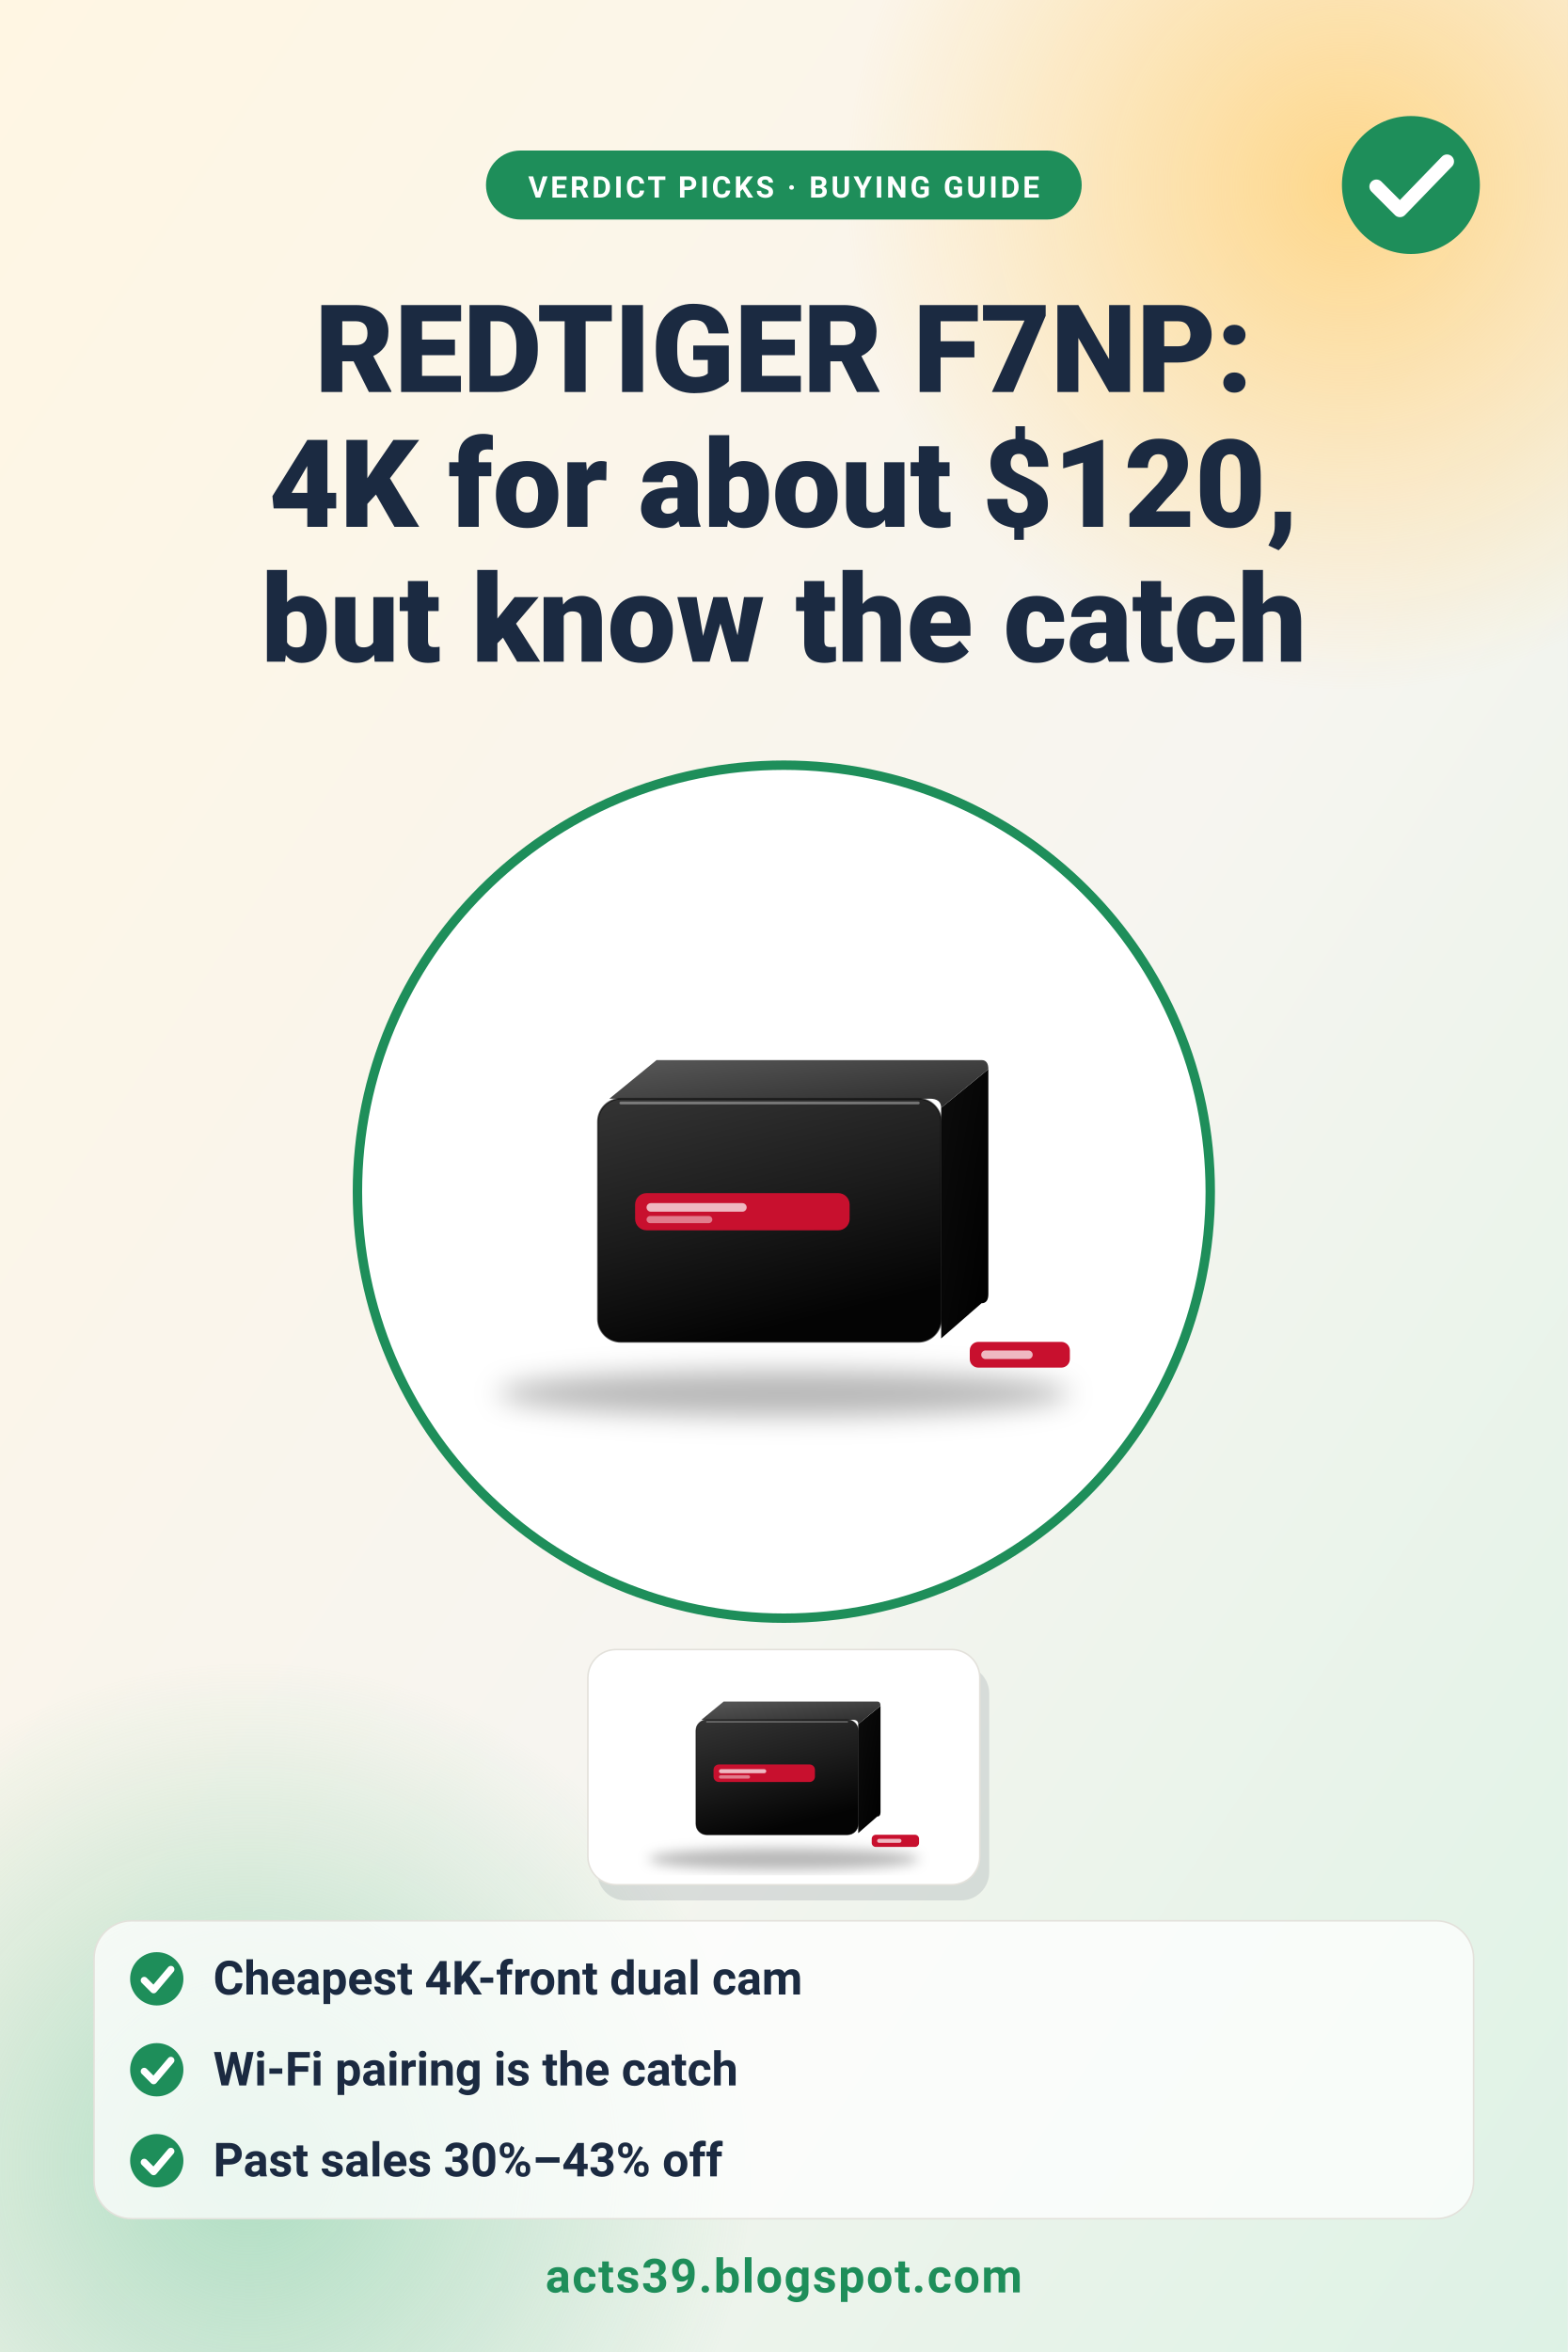
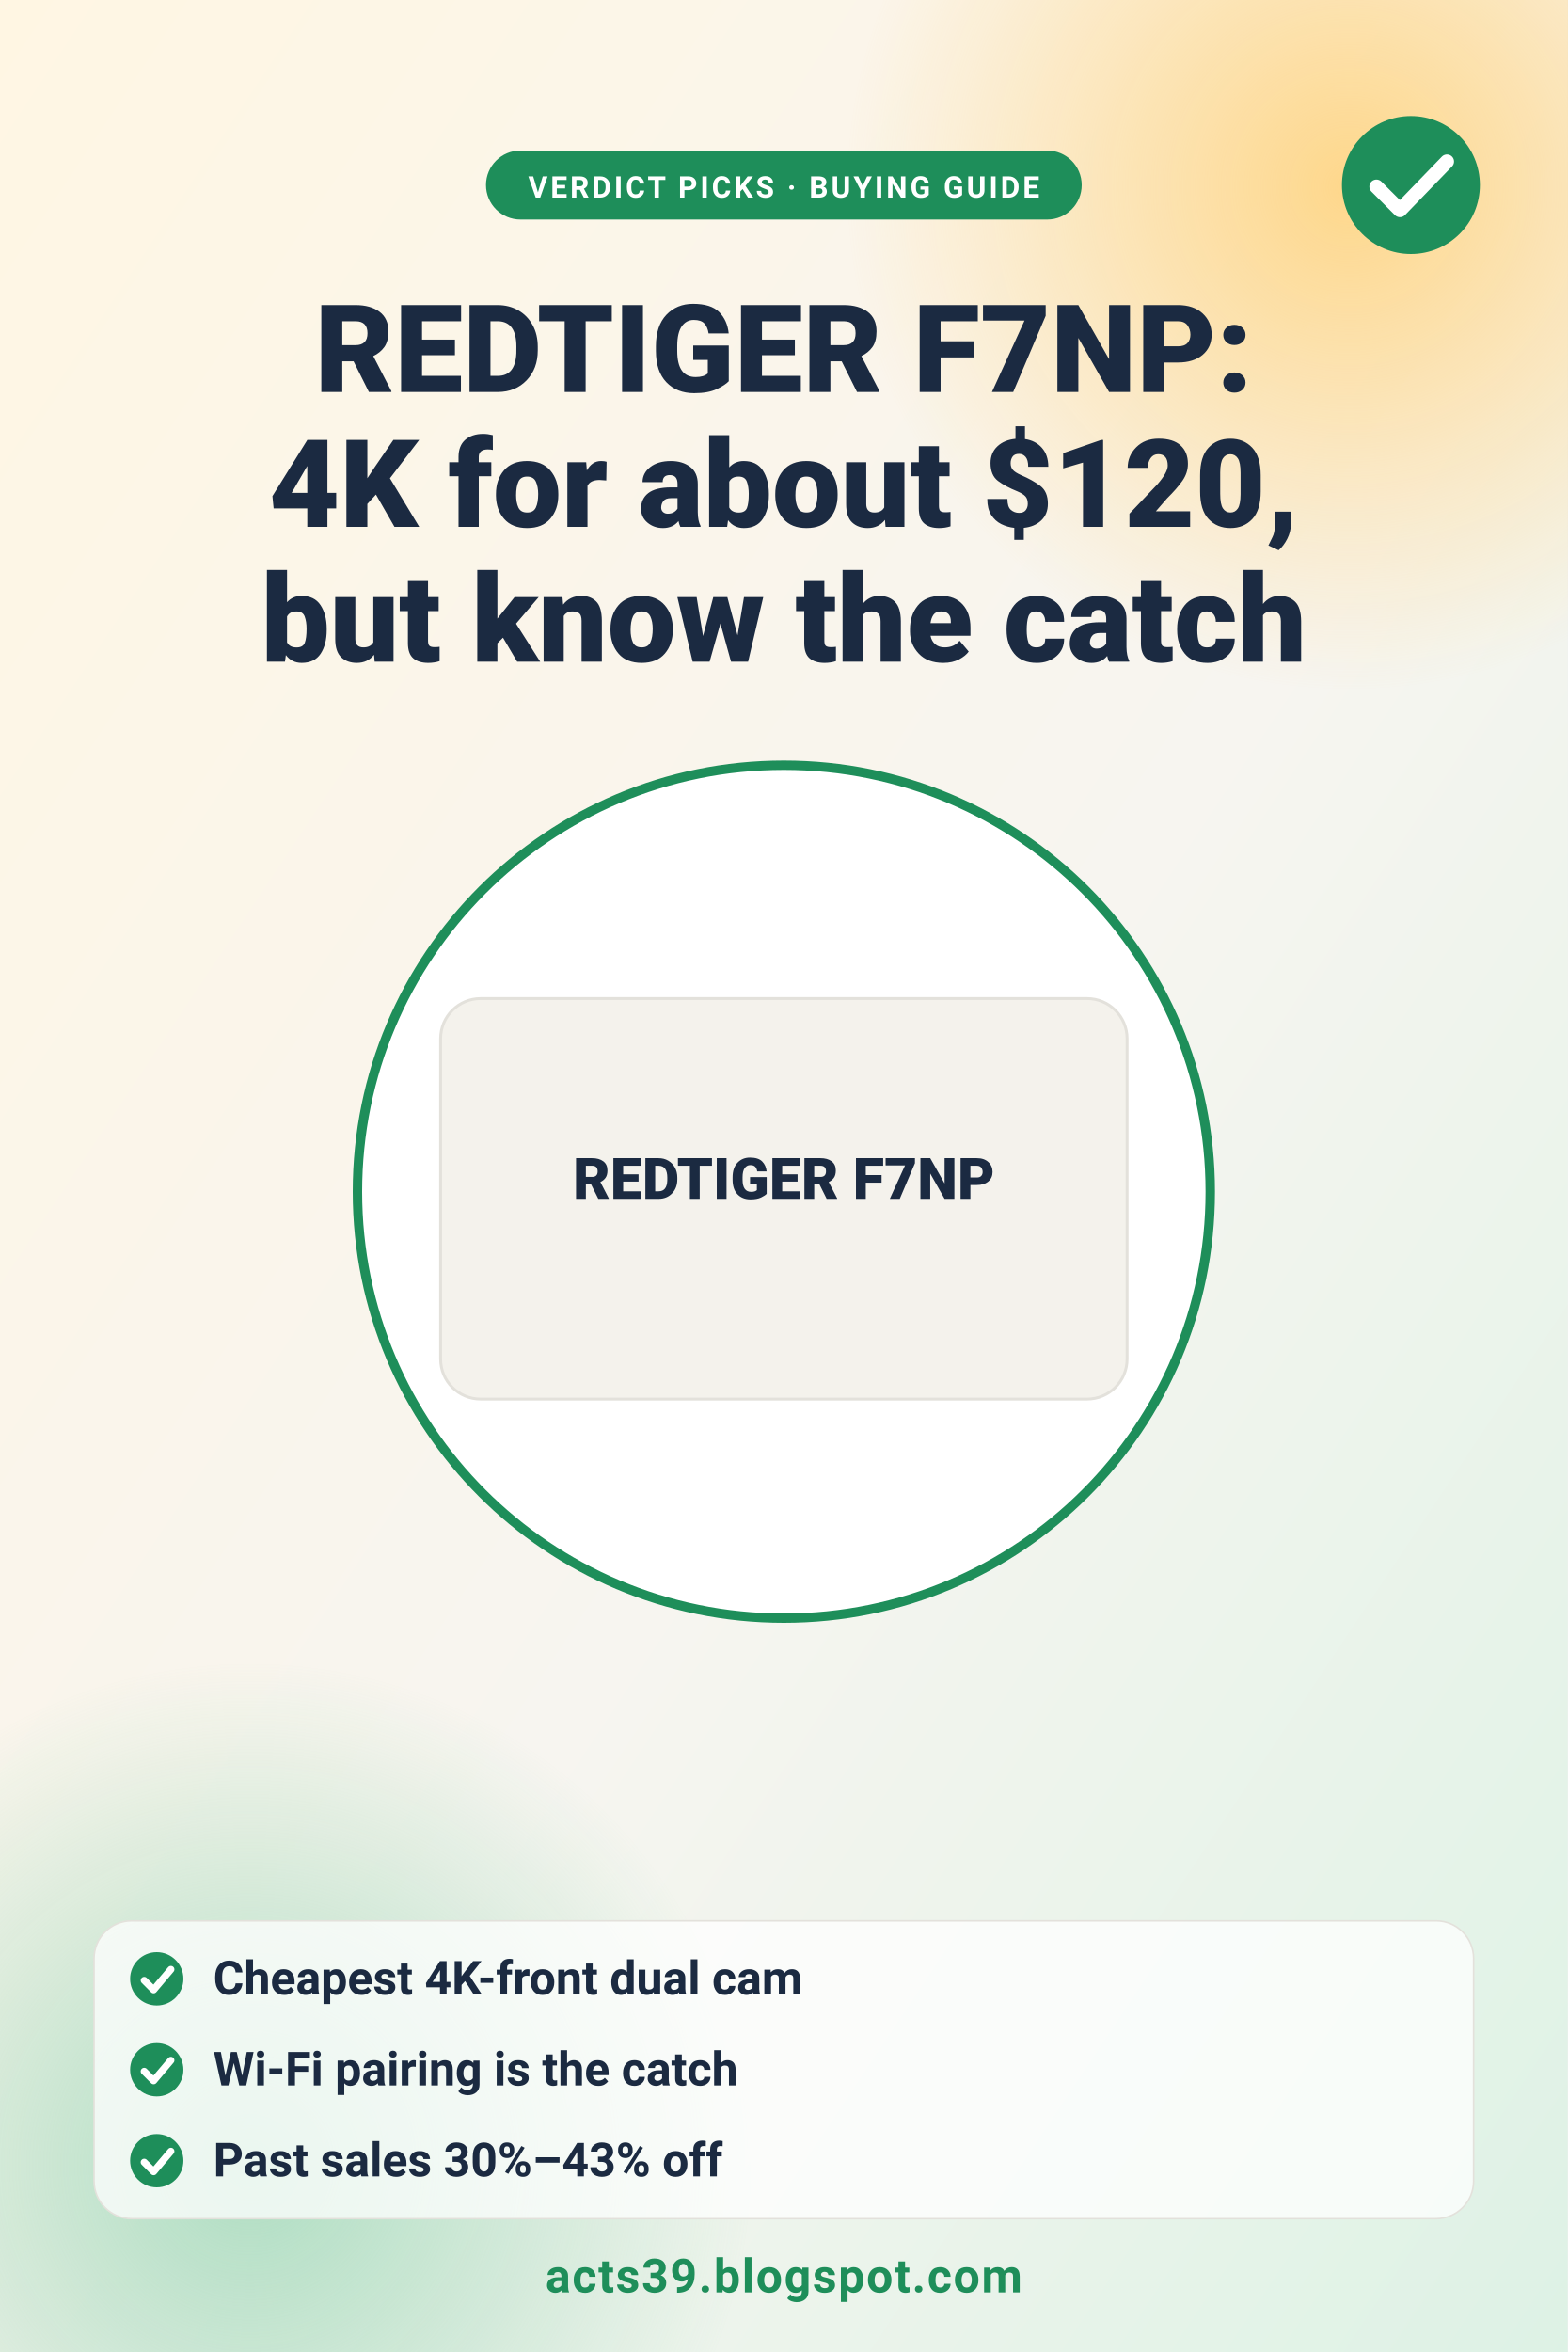
<svg xmlns="http://www.w3.org/2000/svg" viewBox="0 0 1000 1500" role="img" aria-label="REDTIGER F7NP 4K Front and Rear Dash Cam: is it worth it, how to use it, and why Amazon is the place to buy it (Verdict Picks)">
  <defs>
    <linearGradient id="bp-bg" x1="0" y1="0" x2="1" y2="1">
      <stop offset="0" stop-color="#FFF6E3" />
      <stop offset="0.55" stop-color="#F7F5F0" />
      <stop offset="1" stop-color="#DDF2E5" />
    </linearGradient>
    <radialGradient id="bp-sun" cx="50%" cy="50%" r="50%">
      <stop offset="0" stop-color="#FFD27A" stop-opacity="0.85" />
      <stop offset="1" stop-color="#FFD27A" stop-opacity="0" />
    </radialGradient>
    <radialGradient id="bp-leaf" cx="50%" cy="50%" r="50%">
      <stop offset="0" stop-color="#8FD3AE" stop-opacity="0.7" />
      <stop offset="1" stop-color="#8FD3AE" stop-opacity="0" />
    </radialGradient>
  </defs>
  <rect width="1000" height="1500" fill="url(#bp-bg)" />
  <circle cx="860" cy="120" r="320" fill="url(#bp-sun)" />
  <circle cx="160" cy="1380" r="320" fill="url(#bp-leaf)" />
  <g font-family="-apple-system,Segoe UI,Roboto,Helvetica,Arial,sans-serif">
    <rect x="310" y="96" width="380" height="44" rx="22" fill="#1E8E5A" />
    <text x="500" y="126" text-anchor="middle" font-size="19" font-weight="700" fill="#fff" letter-spacing="1.8">VERDICT PICKS · BUYING GUIDE</text>
    <text x="500" y="250" text-anchor="middle" font-size="78" font-weight="800" fill="#1B2A41">REDTIGER F7NP:</text>
    <text x="500" y="336" text-anchor="middle" font-size="78" font-weight="800" fill="#1B2A41">4K for about $120,</text>
    <text x="500" y="422" text-anchor="middle" font-size="78" font-weight="800" fill="#1B2A41">but know the catch</text>
  </g>
  <circle cx="500" cy="760" r="272" fill="#fff" />
  <circle cx="500" cy="760" r="272" fill="none" stroke="#1E8E5A" stroke-width="6" />
  <g transform="translate(226.3158 582.1053) scale(0.9122807)">
-     <defs>
-       <radialGradient id="bphero-bg" cx="50%" cy="38%" r="72%">
-         <stop offset="0" stop-color="#ffffff" />
-         <stop offset="0.7" stop-color="#f3f3f1" />
-         <stop offset="1" stop-color="#e4e4e1" />
-       </radialGradient>
-       <filter id="bphero-blur" x="-30%" y="-80%" width="160%" height="300%">
-         <feGaussianBlur stdDeviation="9" />
-       </filter>
-       <filter id="bphero-soft" x="-20%" y="-20%" width="140%" height="140%">
-         <feGaussianBlur stdDeviation="2.2" />
-       </filter>
-       <filter id="bphero-glow" x="-50%" y="-50%" width="200%" height="200%">
-         <feGaussianBlur stdDeviation="5" />
-       </filter>
-       <linearGradient id="bphero-front" x1="0" y1="0" x2="0.35" y2="1">
-         <stop offset="0" stop-color="#343434" />
-         <stop offset="0.55" stop-color="#1B1B1B" />
-         <stop offset="1" stop-color="#040404" />
-       </linearGradient>
-       <linearGradient id="bphero-side" x1="0" y1="0" x2="1" y2="1">
-         <stop offset="0" stop-color="#0c0c0c" />
-         <stop offset="1" stop-color="#000000" />
-       </linearGradient>
-       <linearGradient id="bphero-top" x1="0" y1="0" x2="1" y2="1">
-         <stop offset="0" stop-color="#585858" />
-         <stop offset="1" stop-color="#2a2a2a" />
-       </linearGradient>
-       <radialGradient id="bphero-dome" cx="38%" cy="32%" r="75%">
-         <stop offset="0" stop-color="#535353" />
-         <stop offset="0.6" stop-color="#1B1B1B" />
-         <stop offset="1" stop-color="#000000" />
-       </radialGradient>
-       <linearGradient id="bphero-gloss" x1="0" y1="0" x2="1" y2="1">
-         <stop offset="0" stop-color="#ffffff" stop-opacity="0.55" />
-         <stop offset="0.5" stop-color="#ffffff" stop-opacity="0.05" />
-         <stop offset="1" stop-color="#ffffff" stop-opacity="0" />
-       </linearGradient>
-       <linearGradient id="bphero-screen" x1="0" y1="0" x2="1" y2="1">
-         <stop offset="0" stop-color="#1d2a3a" />
-         <stop offset="1" stop-color="#060a10" />
-       </linearGradient>
-       <linearGradient id="bphero-metal" x1="0" y1="0" x2="1" y2="0">
-         <stop offset="0" stop-color="#d9d9d6" />
-         <stop offset="0.35" stop-color="#f4f4f2" />
-         <stop offset="0.65" stop-color="#bdbdb9" />
-         <stop offset="1" stop-color="#e6e6e3" />
-       </linearGradient>
-       <linearGradient id="bphero-accent" x1="0" y1="0" x2="0" y2="1">
-         <stop offset="0" stop-color="#ef3654" />
-         <stop offset="1" stop-color="#8f0b21" />
-       </linearGradient>
-       <linearGradient id="bphero-lens" x1="0" y1="0" x2="1" y2="1">
-         <stop offset="0" stop-color="#5a6470" />
-         <stop offset="0.45" stop-color="#1c2129" />
-         <stop offset="0.55" stop-color="#2b323c" />
-         <stop offset="1" stop-color="#0c0f14" />
-       </linearGradient>
-     </defs>
-     <ellipse cx="300" cy="336" rx="200" ry="16" fill="#000" opacity="0.28" filter="url(#bphero-blur)" />
-     <path d="M 410 136.4 L 443.0 109.4 L 443.0 266.6 Q 443.0 273.0 438.2 273.0 L 410 297.6 Z" fill="url(#bphero-side)" />
-     <path d="M 178.0 130 L 211.0 103.0 L 438.2 103.0 Q 443.0 103.0 443.0 109.4 L 410 136.4 Q 410 130 402.0 130 Z" fill="url(#bphero-top)" />
-     <rect x="170" y="130" width="240" height="170" rx="16" fill="url(#bphero-front)" />
-     <rect x="170" y="130" width="240" height="170" rx="16" fill="none" stroke="#000000" stroke-width="1.2" opacity="0.6" />
-     <path d="M 186 133 L 394 133" stroke="#fff" stroke-opacity="0.35" stroke-width="2" stroke-linecap="round" />
-     <rect x="196" y="196" width="150" height="26" rx="8" fill="#C8102E" />
-     <rect x="204" y="203" width="70" height="6" rx="3" fill="#fff" opacity="0.7" />
-     <rect x="204" y="212" width="46" height="5" rx="2.5" fill="#fff" opacity="0.45" />
-     <rect x="430" y="300" width="70" height="18" rx="6" fill="#C8102E" />
-     <rect x="438" y="306" width="36" height="6" rx="3" fill="#fff" opacity="0.7" />
-   </g>
-   <g transform="translate(375.0 1052)">
-     <rect x="6" y="10" width="250" height="150" rx="18" fill="#1B2A41" opacity="0.12" />
-     <rect width="250" height="150" rx="18" fill="#fff" />
-     <rect width="250" height="150" rx="18" fill="none" stroke="#E3E1DB" />
-     <svg x="8" y="6" width="234" height="138" viewBox="60 40 480 320" preserveAspectRatio="xMidYMid meet">
-       <g transform="translate(0 0) scale(1.0)">
-         <defs>
-           <radialGradient id="predtiger-f7np-bg" cx="50%" cy="38%" r="72%">
-             <stop offset="0" stop-color="#ffffff" />
-             <stop offset="0.7" stop-color="#f3f3f1" />
-             <stop offset="1" stop-color="#e4e4e1" />
-           </radialGradient>
-           <filter id="predtiger-f7np-blur" x="-30%" y="-80%" width="160%" height="300%">
-             <feGaussianBlur stdDeviation="9" />
-           </filter>
-           <filter id="predtiger-f7np-soft" x="-20%" y="-20%" width="140%" height="140%">
-             <feGaussianBlur stdDeviation="2.2" />
-           </filter>
-           <filter id="predtiger-f7np-glow" x="-50%" y="-50%" width="200%" height="200%">
-             <feGaussianBlur stdDeviation="5" />
-           </filter>
-           <linearGradient id="predtiger-f7np-front" x1="0" y1="0" x2="0.35" y2="1">
-             <stop offset="0" stop-color="#343434" />
-             <stop offset="0.55" stop-color="#1B1B1B" />
-             <stop offset="1" stop-color="#040404" />
-           </linearGradient>
-           <linearGradient id="predtiger-f7np-side" x1="0" y1="0" x2="1" y2="1">
-             <stop offset="0" stop-color="#0c0c0c" />
-             <stop offset="1" stop-color="#000000" />
-           </linearGradient>
-           <linearGradient id="predtiger-f7np-top" x1="0" y1="0" x2="1" y2="1">
-             <stop offset="0" stop-color="#585858" />
-             <stop offset="1" stop-color="#2a2a2a" />
-           </linearGradient>
-           <radialGradient id="predtiger-f7np-dome" cx="38%" cy="32%" r="75%">
-             <stop offset="0" stop-color="#535353" />
-             <stop offset="0.6" stop-color="#1B1B1B" />
-             <stop offset="1" stop-color="#000000" />
-           </radialGradient>
-           <linearGradient id="predtiger-f7np-gloss" x1="0" y1="0" x2="1" y2="1">
-             <stop offset="0" stop-color="#ffffff" stop-opacity="0.55" />
-             <stop offset="0.5" stop-color="#ffffff" stop-opacity="0.05" />
-             <stop offset="1" stop-color="#ffffff" stop-opacity="0" />
-           </linearGradient>
-           <linearGradient id="predtiger-f7np-screen" x1="0" y1="0" x2="1" y2="1">
-             <stop offset="0" stop-color="#1d2a3a" />
-             <stop offset="1" stop-color="#060a10" />
-           </linearGradient>
-           <linearGradient id="predtiger-f7np-metal" x1="0" y1="0" x2="1" y2="0">
-             <stop offset="0" stop-color="#d9d9d6" />
-             <stop offset="0.35" stop-color="#f4f4f2" />
-             <stop offset="0.65" stop-color="#bdbdb9" />
-             <stop offset="1" stop-color="#e6e6e3" />
-           </linearGradient>
-           <linearGradient id="predtiger-f7np-accent" x1="0" y1="0" x2="0" y2="1">
-             <stop offset="0" stop-color="#ef3654" />
-             <stop offset="1" stop-color="#8f0b21" />
-           </linearGradient>
-           <linearGradient id="predtiger-f7np-lens" x1="0" y1="0" x2="1" y2="1">
-             <stop offset="0" stop-color="#5a6470" />
-             <stop offset="0.45" stop-color="#1c2129" />
-             <stop offset="0.55" stop-color="#2b323c" />
-             <stop offset="1" stop-color="#0c0f14" />
-           </linearGradient>
-         </defs>
-         <ellipse cx="300" cy="336" rx="200" ry="16" fill="#000" opacity="0.28" filter="url(#predtiger-f7np-blur)" />
-         <path d="M 410 136.4 L 443.0 109.4 L 443.0 266.6 Q 443.0 273.0 438.2 273.0 L 410 297.6 Z" fill="url(#predtiger-f7np-side)" />
-         <path d="M 178.0 130 L 211.0 103.0 L 438.2 103.0 Q 443.0 103.0 443.0 109.4 L 410 136.4 Q 410 130 402.0 130 Z" fill="url(#predtiger-f7np-top)" />
-         <rect x="170" y="130" width="240" height="170" rx="16" fill="url(#predtiger-f7np-front)" />
-         <rect x="170" y="130" width="240" height="170" rx="16" fill="none" stroke="#000000" stroke-width="1.2" opacity="0.6" />
-         <path d="M 186 133 L 394 133" stroke="#fff" stroke-opacity="0.35" stroke-width="2" stroke-linecap="round" />
-         <rect x="196" y="196" width="150" height="26" rx="8" fill="#C8102E" />
-         <rect x="204" y="203" width="70" height="6" rx="3" fill="#fff" opacity="0.7" />
-         <rect x="204" y="212" width="46" height="5" rx="2.5" fill="#fff" opacity="0.45" />
-         <rect x="430" y="300" width="70" height="18" rx="6" fill="#C8102E" />
-         <rect x="438" y="306" width="36" height="6" rx="3" fill="#fff" opacity="0.7" />
-       </g>
-     </svg>
+     <rect x="60" y="60" width="480" height="280" rx="28" fill="#F4F2EC" />
+     <rect x="60" y="60" width="480" height="280" rx="28" fill="none" stroke="#E3E1DB" stroke-width="2" />
+     <g font-family="-apple-system,Segoe UI,Roboto,Helvetica,Arial,sans-serif">
+       <text x="300" y="200" text-anchor="middle" font-size="40" font-weight="800" fill="#1B2A41">REDTIGER F7NP</text>
+     </g>
  </g>
  <g font-family="-apple-system,Segoe UI,Roboto,Helvetica,Arial,sans-serif">
    <rect x="60" y="1225" width="880" height="190" rx="24" fill="#fff" fill-opacity="0.75" stroke="#E3E1DB" />
    <g transform="translate(0 1262)">
      <circle cx="100" cy="0" r="17" fill="#1E8E5A" />
      <path d="M 92 1 L 98 7 L 109 -6" fill="none" stroke="#fff" stroke-width="4.5" stroke-linecap="round" stroke-linejoin="round" />
      <text x="136" y="10" font-size="30" font-weight="600" fill="#1B2A41">Cheapest 4K-front dual cam</text>
    </g>
    <g transform="translate(0 1320)">
      <circle cx="100" cy="0" r="17" fill="#1E8E5A" />
      <path d="M 92 1 L 98 7 L 109 -6" fill="none" stroke="#fff" stroke-width="4.5" stroke-linecap="round" stroke-linejoin="round" />
      <text x="136" y="10" font-size="30" font-weight="600" fill="#1B2A41">Wi-Fi pairing is the catch</text>
    </g>
    <g transform="translate(0 1378)">
      <circle cx="100" cy="0" r="17" fill="#1E8E5A" />
      <path d="M 92 1 L 98 7 L 109 -6" fill="none" stroke="#fff" stroke-width="4.5" stroke-linecap="round" stroke-linejoin="round" />
      <text x="136" y="10" font-size="30" font-weight="600" fill="#1B2A41">Past sales 30%–43% off</text>
    </g>
    <text x="500" y="1462" text-anchor="middle" font-size="30" font-weight="700" fill="#1E8E5A" letter-spacing="1">acts39.blogspot.com</text>
  </g>
  <circle cx="900" cy="118" r="44" fill="#1E8E5A" />
  <path d="M 878 119 L 893 134 L 923 103" fill="none" stroke="#fff" stroke-width="9" stroke-linecap="round" stroke-linejoin="round" />
</svg>
